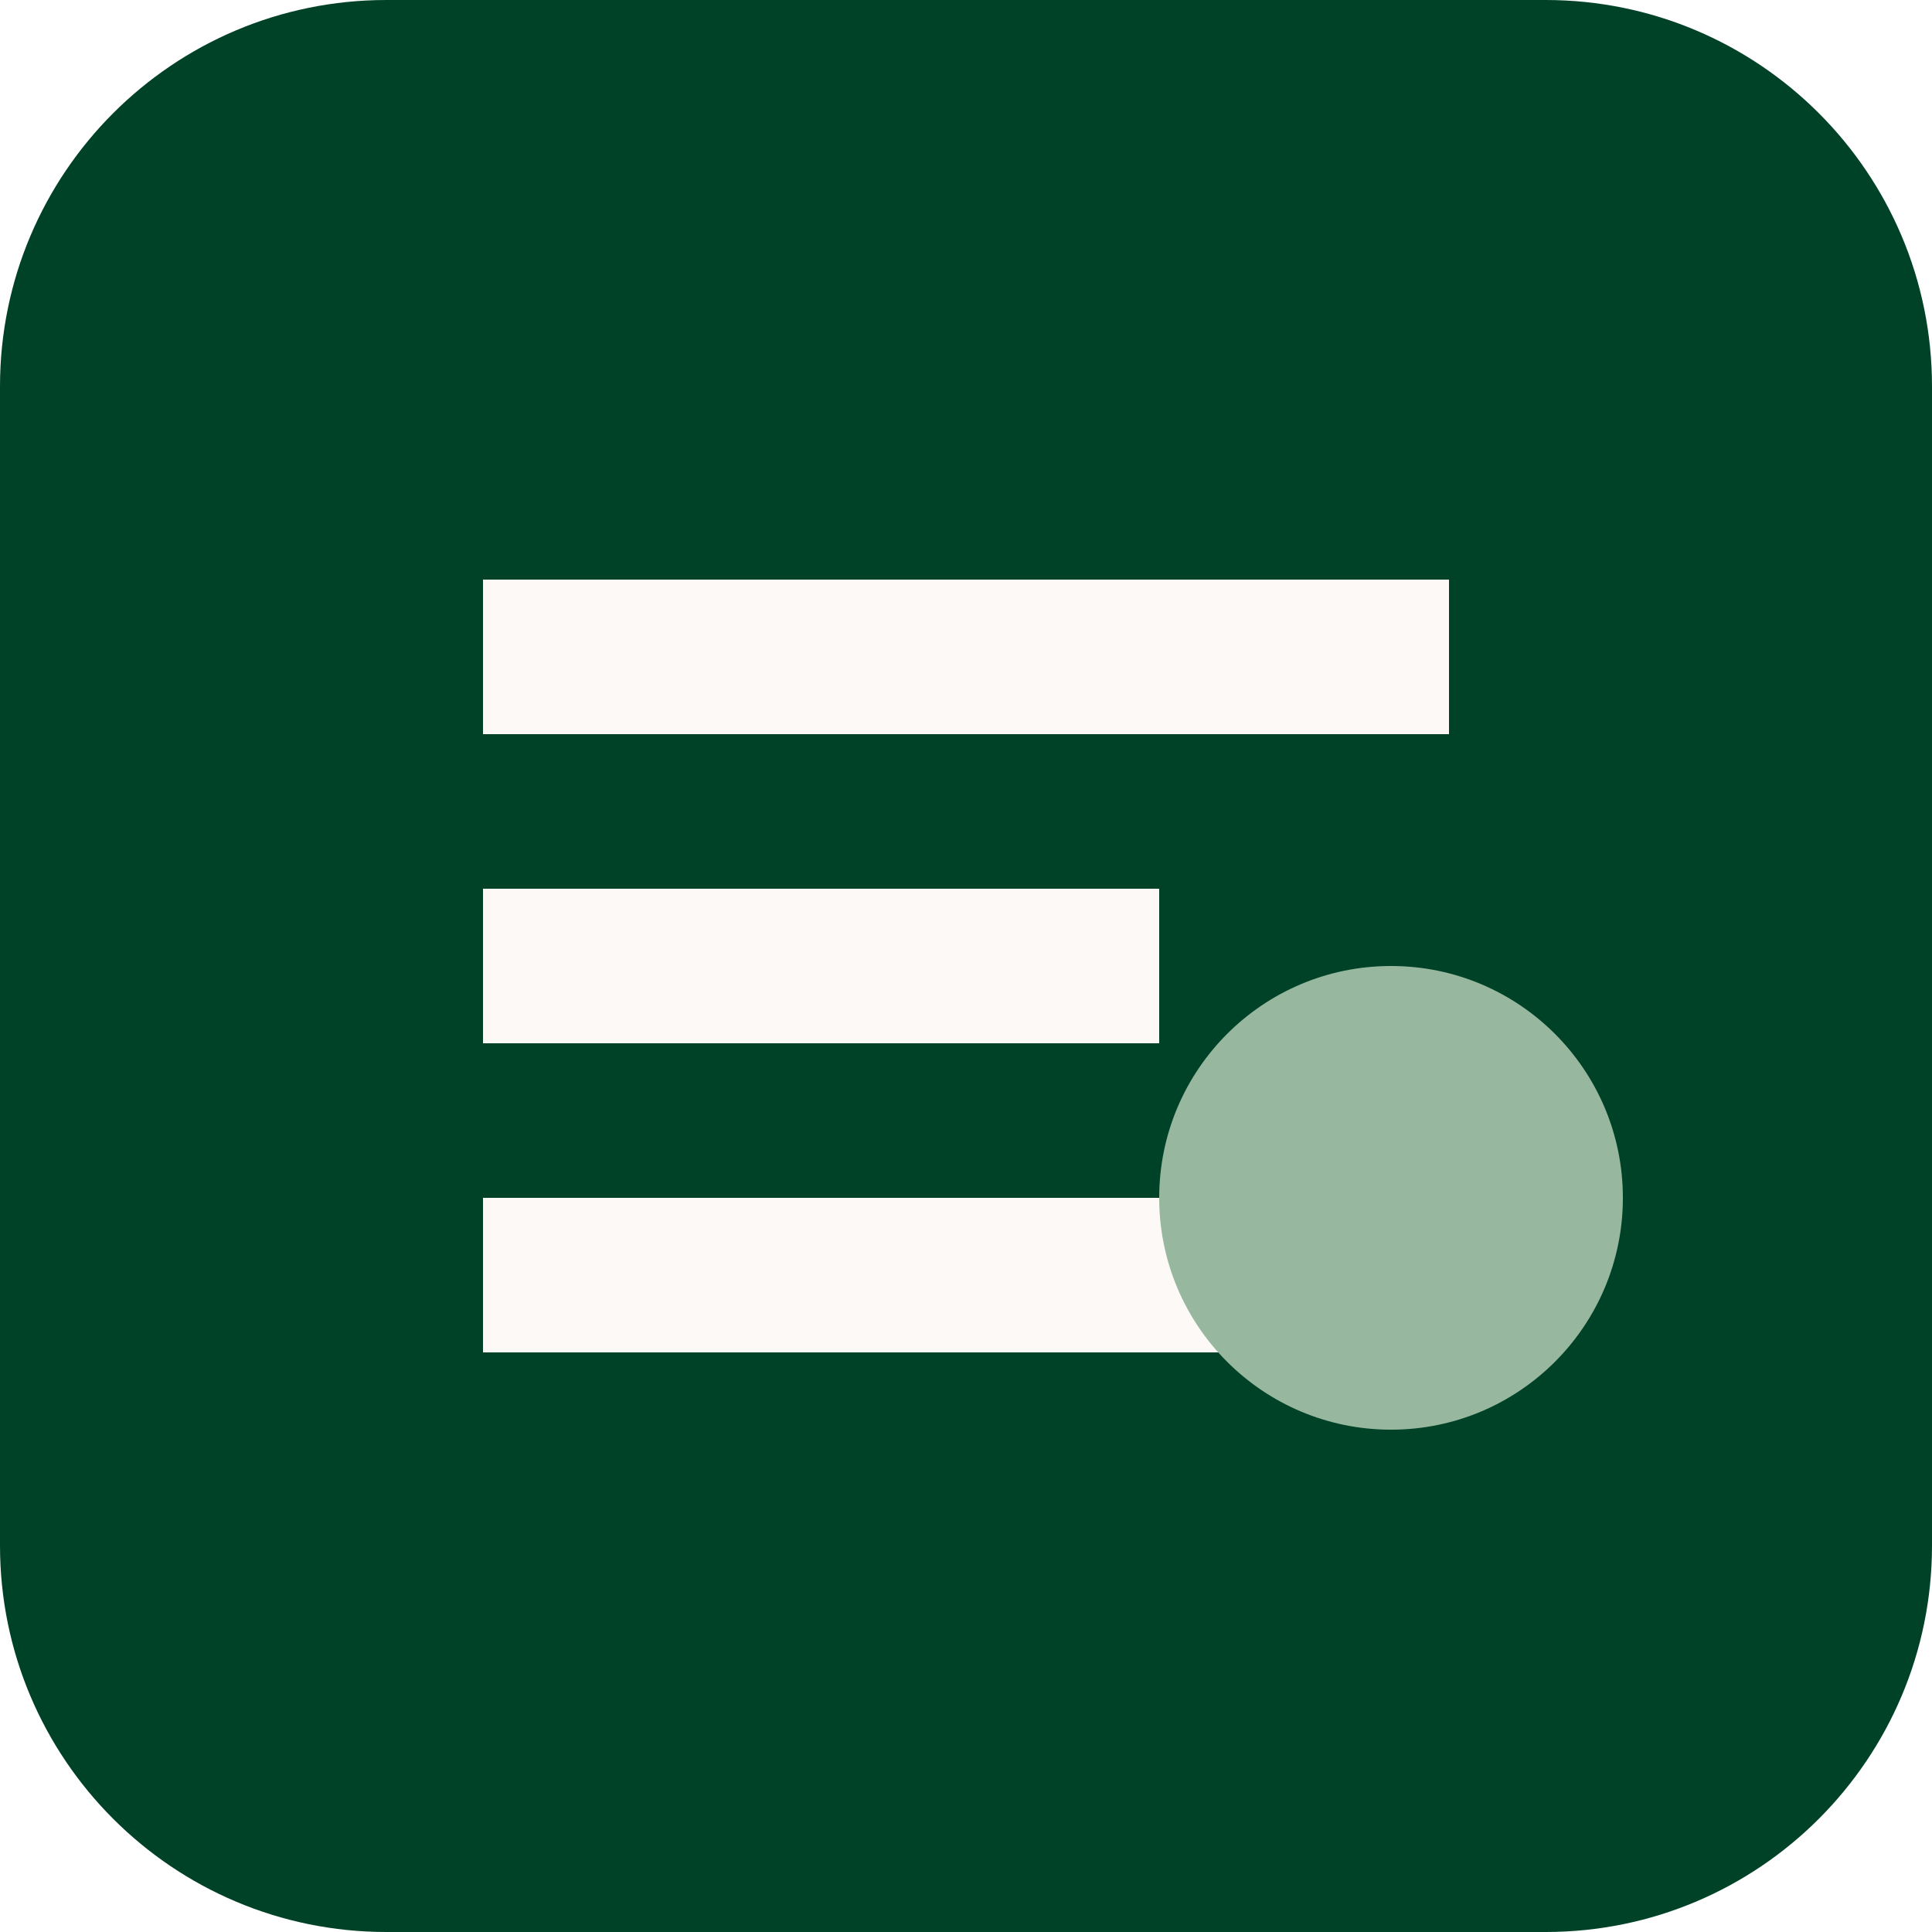
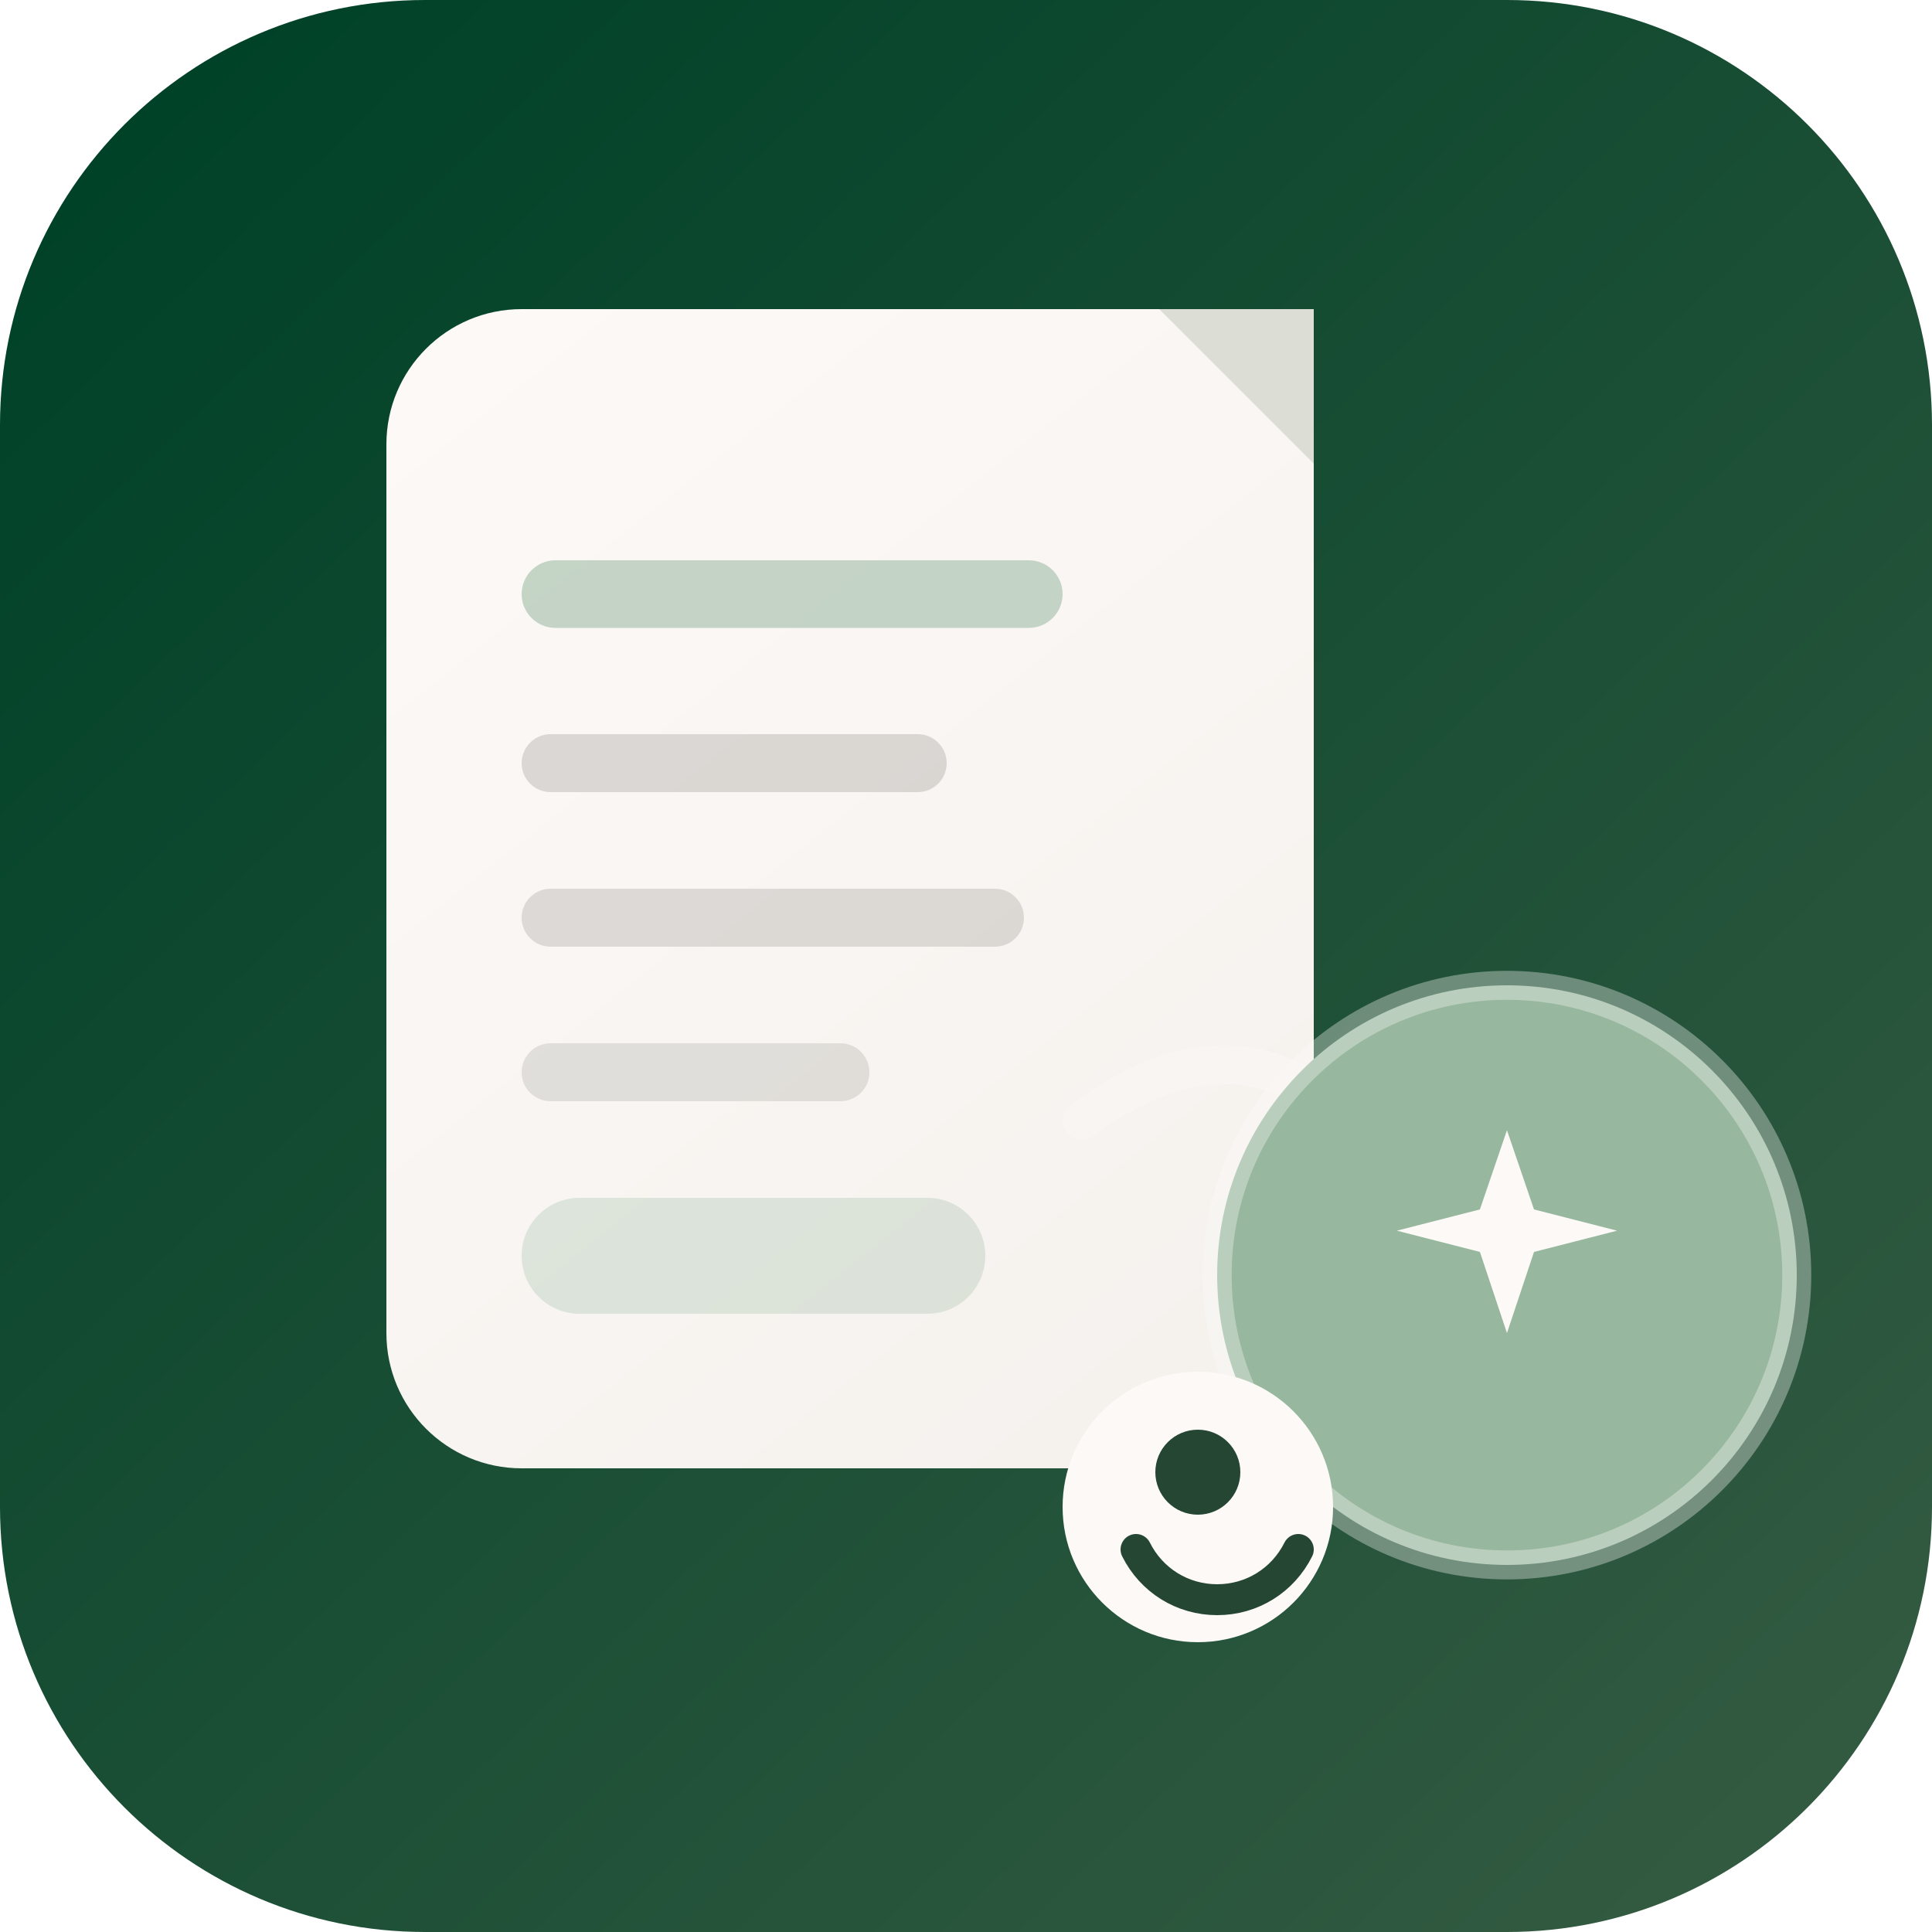
- <svg xmlns="http://www.w3.org/2000/svg" viewBox="0 0 100 100">
-   <rect width="100" height="100" rx="20" fill="#004228" />
-   <path d="M25 30h50v8H25zm0 16h35v8H25zm0 16h45v8H25z" fill="#FCF9F7" />
-   <circle cx="72" cy="62" r="12" fill="#97B79E" />
+ <svg xmlns="http://www.w3.org/2000/svg" viewBox="0 0 100 100" role="img" aria-label="UnifiedDocs">
+   <defs>
+     <linearGradient id="bg" x1="8" y1="6" x2="92" y2="94" gradientUnits="userSpaceOnUse">
+       <stop offset="0%" stop-color="#004228" />
+       <stop offset="100%" stop-color="#325A41" />
+     </linearGradient>
+     <linearGradient id="paper" x1="22" y1="18" x2="68" y2="76" gradientUnits="userSpaceOnUse">
+       <stop offset="0%" stop-color="#FCF9F7" />
+       <stop offset="100%" stop-color="#F4F1ED" />
+     </linearGradient>
+   </defs>
+   <rect width="100" height="100" rx="22" fill="url(#bg)" />
+   <rect x="20" y="16" width="48" height="60" rx="7" fill="url(#paper)" />
+   <path d="M60 16h8v8l-8-8z" fill="#DCDED6" />
+   <rect x="27" y="29" width="28" height="3.5" rx="1.75" fill="#97B79E" opacity="0.55" />
+   <rect x="27" y="38" width="22" height="3" rx="1.5" fill="#ADACA6" opacity="0.42" />
+   <rect x="27" y="46" width="26" height="3" rx="1.5" fill="#ADACA6" opacity="0.38" />
+   <rect x="27" y="54" width="18" height="3" rx="1.5" fill="#ADACA6" opacity="0.32" />
+   <rect x="27" y="62" width="24" height="6" rx="3" fill="#97B79E" opacity="0.28" />
+   <path d="M56 58 C64 52 70 56 74 64" fill="none" stroke="#FCF9F7" stroke-width="2" stroke-linecap="round" opacity="0.45" />
+   <circle cx="78" cy="66" r="15" fill="#97B79E" />
+   <circle cx="78" cy="66" r="15" fill="none" stroke="#FCF9F7" stroke-width="1.5" opacity="0.35" />
+   <path d="M78 58.5l1.4 4.1 4.3 1.1-4.3 1.1L78 69l-1.4-4.2-4.3-1.1 4.3-1.1z" fill="#FCF9F7" />
+   <circle cx="62" cy="78" r="7" fill="#FCF9F7" />
+   <circle cx="62" cy="76.2" r="2.2" fill="#244632" />
+   <path d="M58.8 80.2c0.8 1.6 2.4 2.6 4.2 2.6s3.4-1 4.2-2.6" fill="none" stroke="#244632" stroke-width="1.6" stroke-linecap="round" />
</svg>
